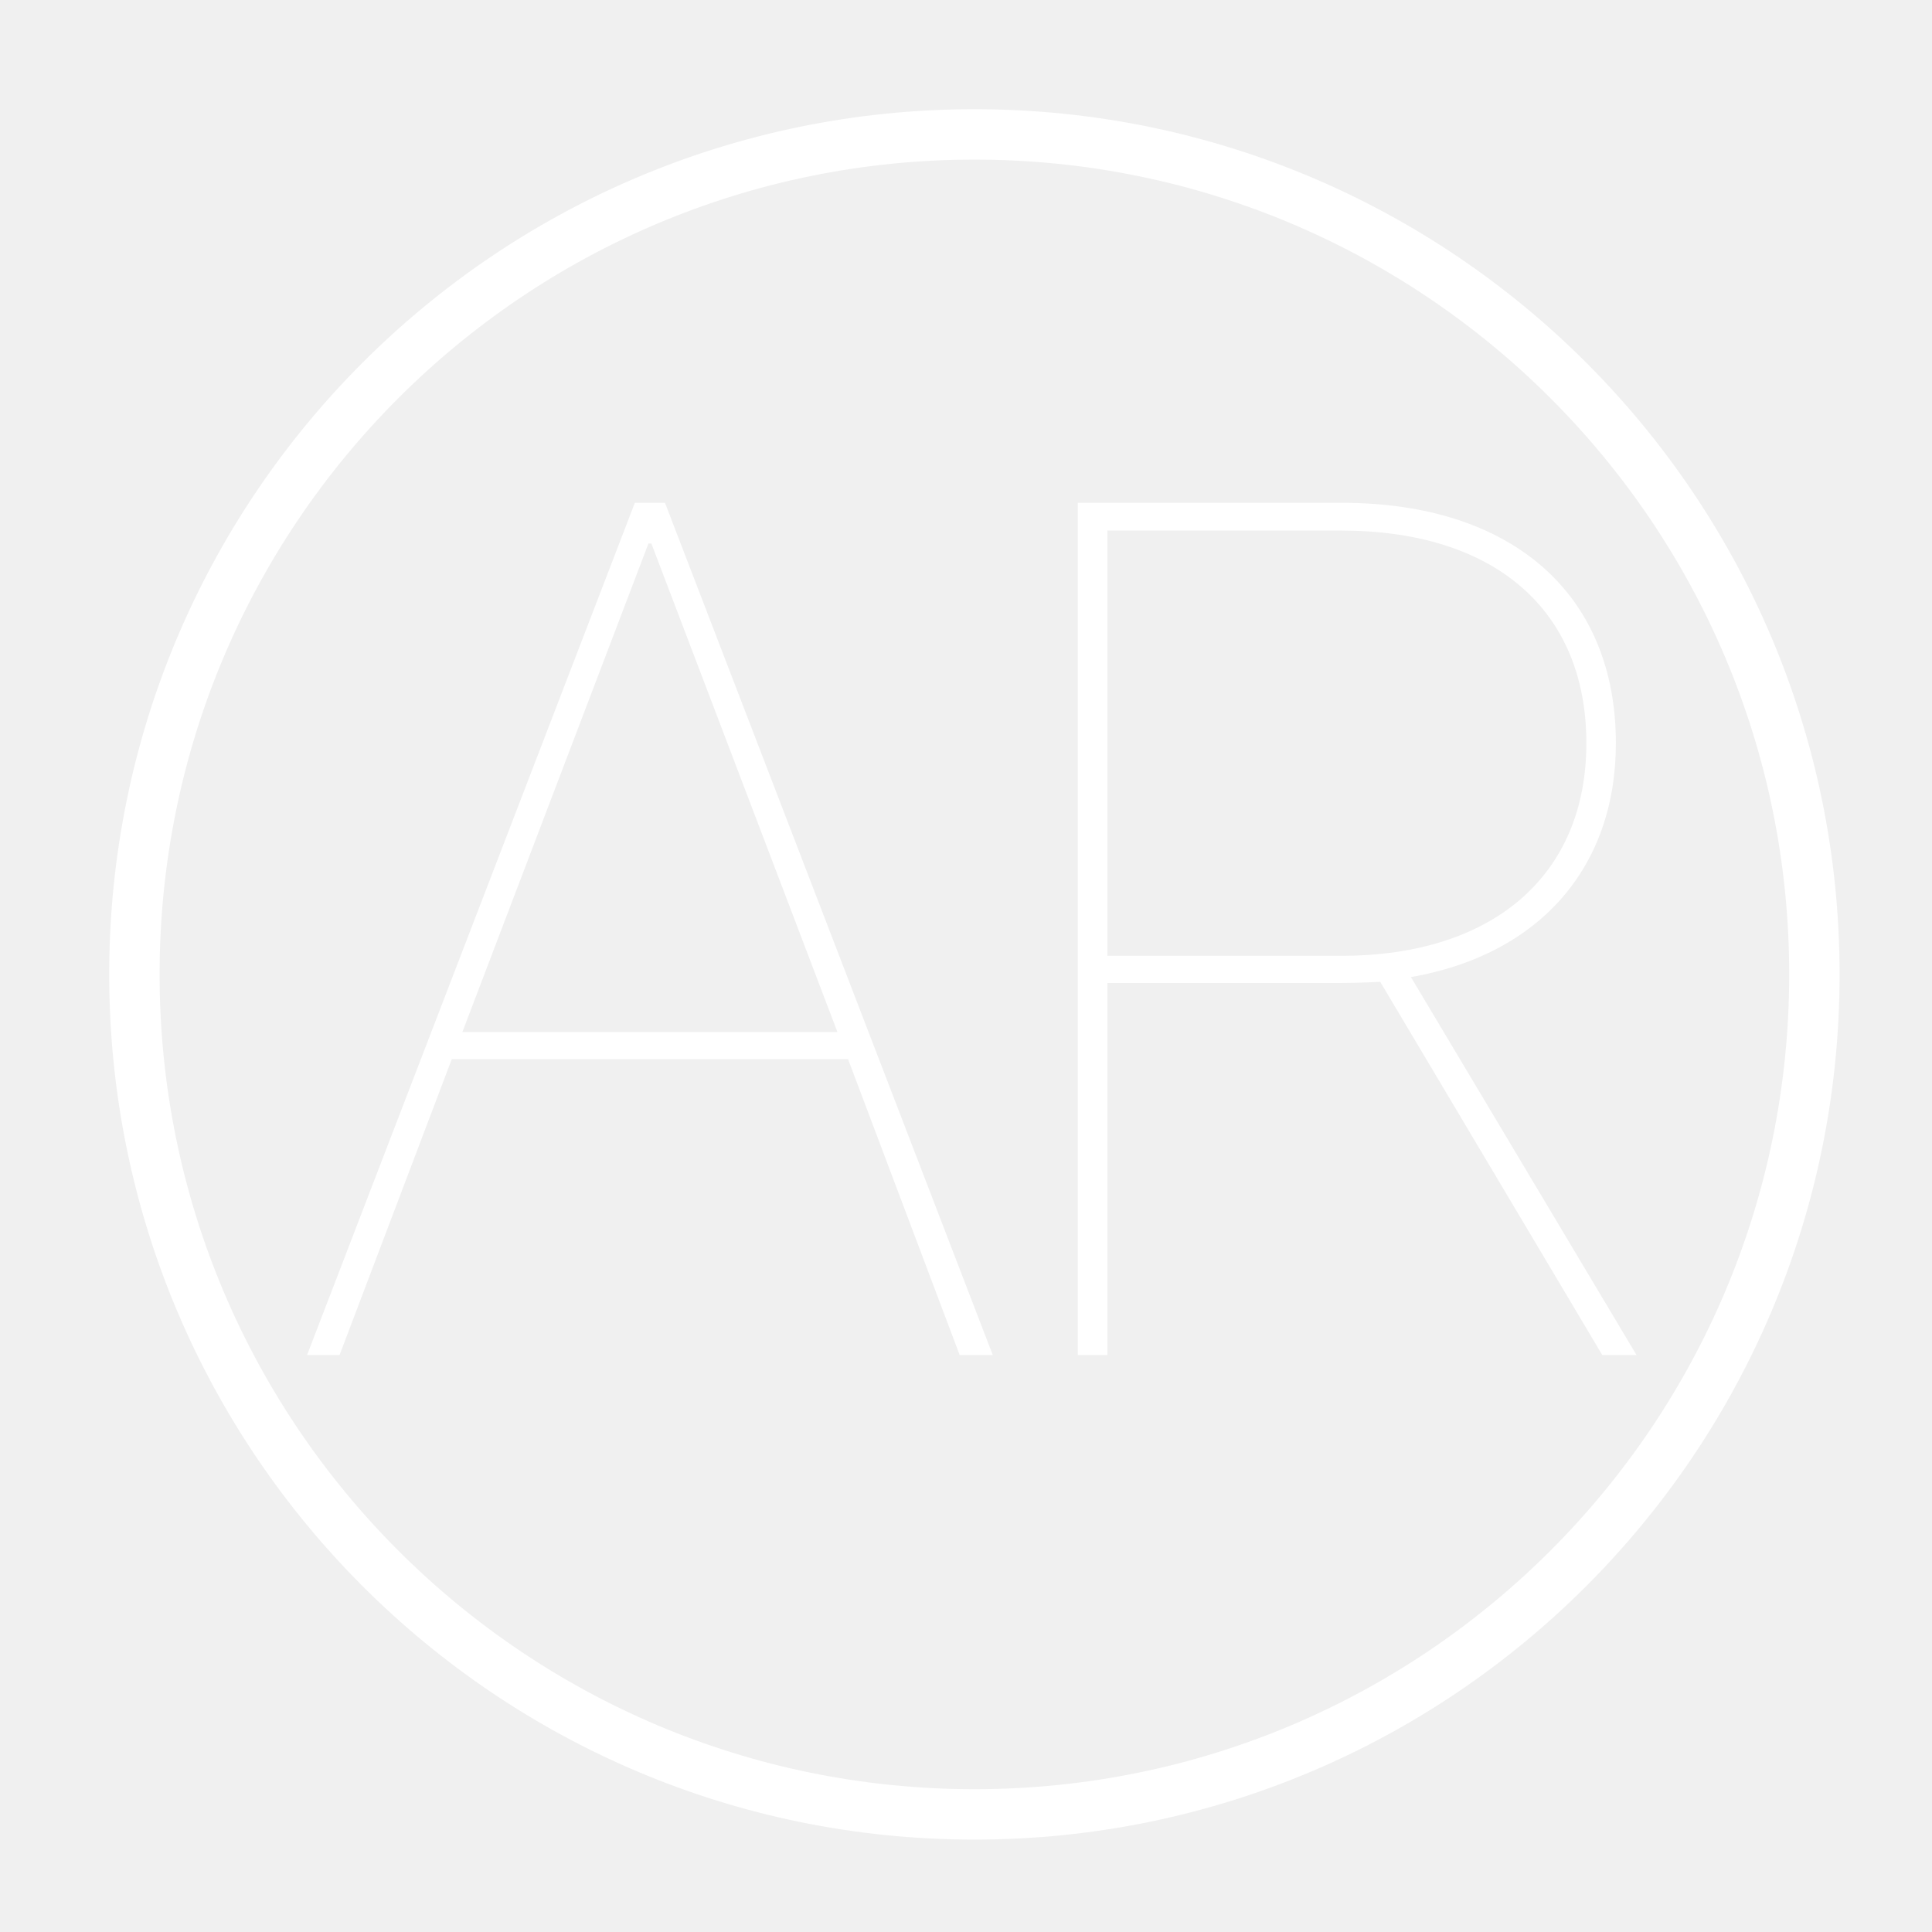
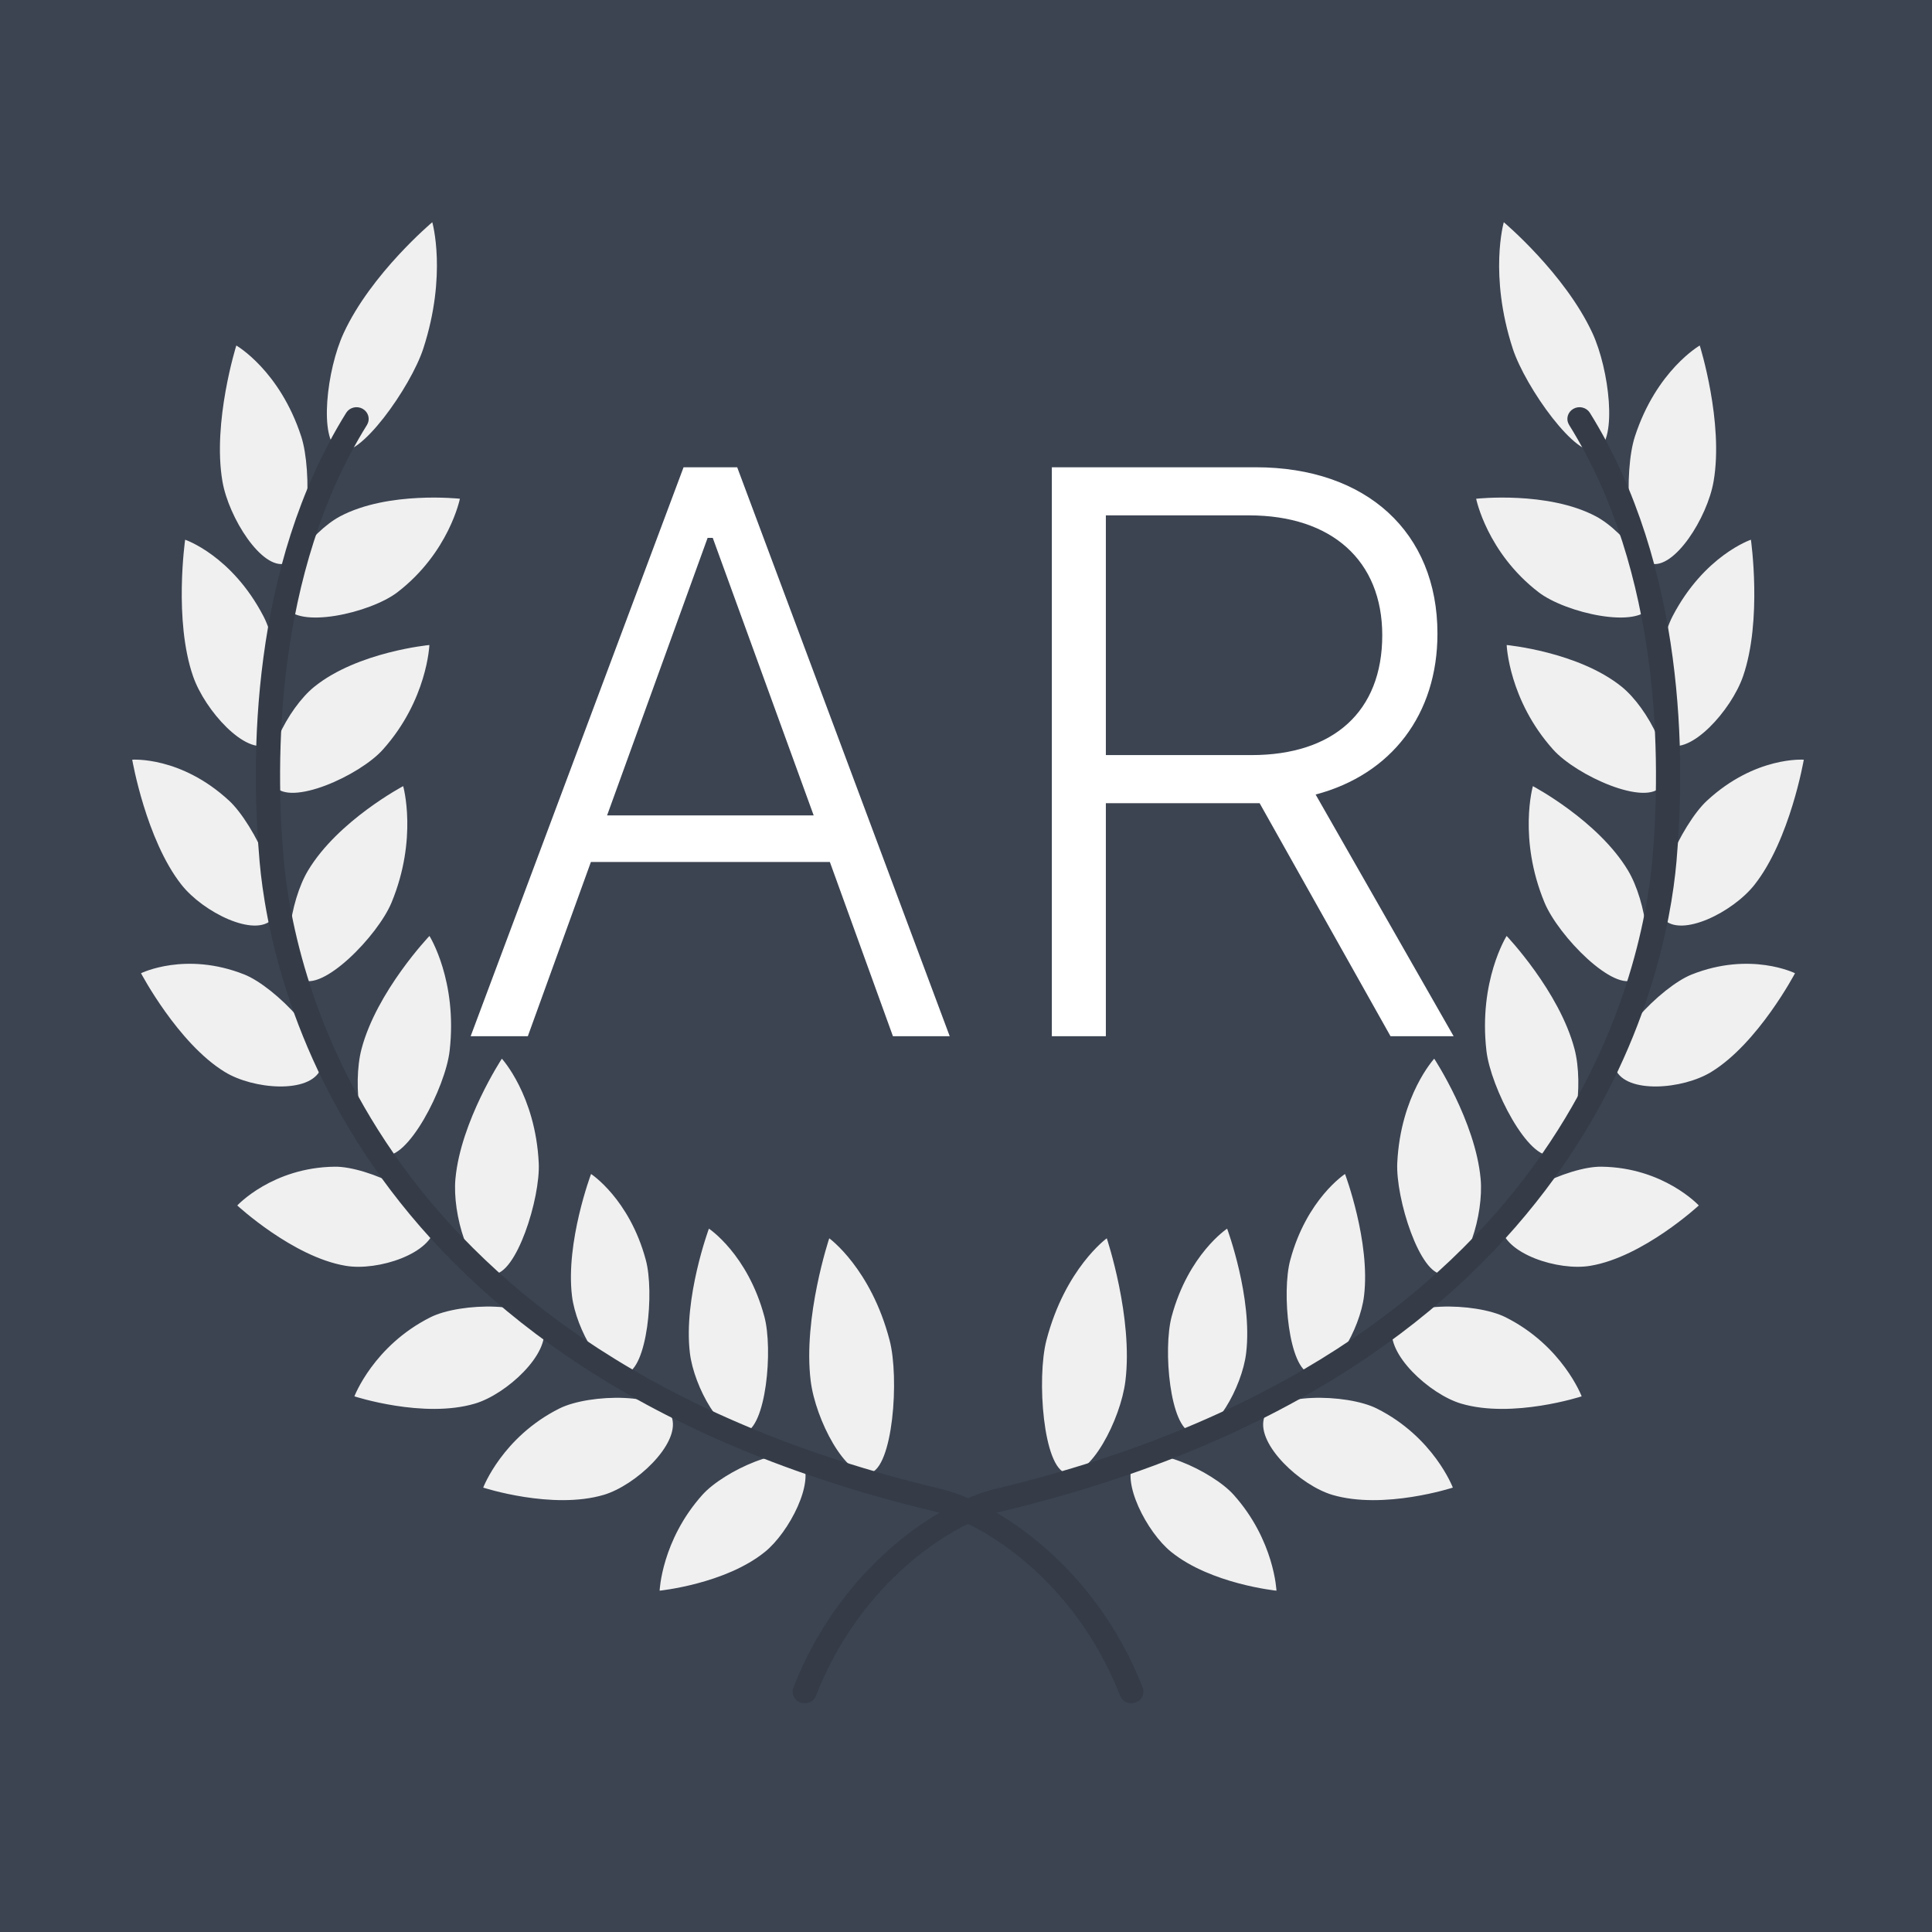
- <svg xmlns="http://www.w3.org/2000/svg" version="1.1" id="Layer_1" viewBox="0 0 115 115">
+ <svg xmlns="http://www.w3.org/2000/svg" version="1.1" id="Layer_1" viewBox="0 0 512 512">
  <style type="text/css">

	.st0{fill:#FFFFFF;}
- 	.st1{fill:none;stroke:#FFFFFF;stroke-width:3;stroke-miterlimit:10;}
+ 	.st1{fill:#353C48;stroke:#353C48;stroke-width:2;stroke-miterlimit:10;}
+ 	.st2{fill:#3C4452;}

</style>
+   <path class="st2" d="M0,0v512h512V0H0z M461.925,179.229c-3.167,9.111-13.988,20.981-19.889,18.019  c-5.9-2.988-3.166-25.54,1.221-33.952  c8.405-16.111,20.753-20.263,20.753-20.263S467.062,164.357,461.925,179.229z   M409.305,239.166c-7.019-16.951-3.077-30.83-3.077-30.83  s17.269,9.124,25.204,22.336c4.857,8.087,7.438,24.892,1.945,28.745  C427.884,263.269,412.968,248.035,409.305,239.166z M411.403,306.084  c-6.269,1.755-16.365-17.892-17.484-27.606  c-2.137-18.565,5.354-30.442,5.354-30.442s13.975,14.675,17.993,29.972  C419.732,287.392,417.646,304.304,411.403,306.084z M411.606,198.646  C399.845,185.523,399.285,170.938,399.285,170.938s18.984,1.787,30.468,11.044  c7.032,5.671,14.585,20.428,10.63,26.202  C436.391,213.962,417.774,205.532,411.606,198.646z M433.263,115.686  c5.696-17.542,17.191-24.123,17.191-24.123s6.384,20.339,3.663,36.019  c-1.653,9.607-10.428,23.48-16.684,21.757  C431.151,147.61,430.262,124.88,433.263,115.686z M398.521,58.89  c0,0,16.176,13.594,23.5,29.399c4.463,9.684,6.612,28.128,1.348,30.989  c-5.29,2.855-19.15-16.677-22.482-26.914  C394.529,72.788,398.521,58.89,398.521,58.89z M422.911,136.827  c7.833,4.146,17.6,17.147,14.599,23.626c-2.988,6.485-22.66,1.983-29.794-3.529  c-13.67-10.529-16.519-24.752-16.519-24.752S410.145,130.068,422.911,136.827z   M370.292,308.17c0.865-17.917,9.792-27.607,9.792-27.607  s10.91,16.595,12.296,31.829c0.878,9.333-3.7,24.847-9.88,25.267  C376.294,338.078,369.834,317.528,370.292,308.17z M341.936,333.907  c4.349-16.188,14.509-22.787,14.509-22.787s6.777,18.006,5.036,32.324  c-1.056,8.761-8.381,21.795-14.166,20.6  C341.528,362.836,339.621,342.363,341.936,333.907z M310.501,348.887  c4.451-16.531,14.7-23.283,14.7-23.283s6.815,18.375,5.035,32.998  c-1.068,8.952-8.494,22.291-14.318,21.083  C310.043,378.464,308.174,357.571,310.501,348.887z M187.867,325.604  c0,0,10.262,6.752,14.693,23.283c2.346,8.685,0.471,29.577-5.379,30.798  c-5.843,1.208-13.256-12.131-14.35-21.083  C181.064,343.979,187.867,325.604,187.867,325.604z M156.637,311.12  c0,0,10.16,6.6,14.509,22.787c2.295,8.456,0.407,28.929-5.392,30.137  c-5.792,1.195-13.104-11.839-14.172-20.6  C149.859,329.126,156.637,311.12,156.637,311.12z M142.77,308.17  c0.471,9.358-5.996,29.908-12.176,29.488c-6.18-0.42-10.771-15.934-9.899-25.267  c1.399-15.234,12.303-31.829,12.303-31.829S141.892,290.253,142.77,308.17z   M91.066,88.289c7.299-15.806,23.493-29.399,23.493-29.399  s3.986,13.898-2.378,33.475c-3.325,10.236-17.18,29.769-22.463,26.914  C84.447,116.417,86.583,97.973,91.066,88.289z M90.15,136.827  c12.78-6.759,31.727-4.654,31.727-4.654s-2.854,14.223-16.518,24.752  c-7.134,5.512-26.799,10.014-29.8,3.529  C72.558,153.974,82.33,140.972,90.15,136.827z M81.65,230.671  c7.941-13.212,25.197-22.336,25.197-22.336s3.929,13.879-3.077,30.83  c-3.663,8.87-18.566,24.103-24.059,20.25  C74.217,255.563,76.786,238.759,81.65,230.671z M72.71,208.183  c-3.98-5.773,3.567-20.53,10.605-26.202  c11.496-9.257,30.474-11.044,30.474-11.044s-0.553,14.585-12.322,27.708  C95.326,205.532,76.671,213.962,72.71,208.183z M95.803,278.007  c4.024-15.297,18.006-29.972,18.006-29.972s7.483,11.877,5.347,30.442  c-1.113,9.715-11.215,29.361-17.478,27.606  C95.415,304.304,93.342,287.392,95.803,278.007z M62.626,91.563  c0,0,11.489,6.581,17.205,24.123c2.995,9.194,2.104,31.924-4.184,33.653  c-6.269,1.723-15.037-12.15-16.696-21.757  C56.243,111.903,62.626,91.563,62.626,91.563z M49.065,143.032  c0,0,12.347,4.151,20.746,20.263c4.4,8.412,7.127,30.964,1.233,33.952  c-5.9,2.963-16.722-8.908-19.875-18.019  C46.006,164.357,49.065,143.032,49.065,143.032z M60.693,212.169  c6.708,6.167,16.149,26.233,11.54,31.352c-4.616,5.105-18.407-1.768-24.154-9.073  c-9.384-11.921-13.04-33.119-13.04-33.119S47.889,200.343,60.693,212.169z   M37.372,257.916c0,0,11.807-5.85,27.384,0.337  c8.145,3.242,23.035,18.495,20.212,25.095c-2.823,6.574-17.834,5.392-25.426,0.712  C47.145,276.456,37.372,257.916,37.372,257.916z M62.881,319.461  c0,0,9.314-10.07,25.82-10.274c8.641-0.127,27.225,8.456,26.564,15.743  c-0.655,7.273-15.132,11.979-23.671,10.516  C77.644,333.118,62.881,319.461,62.881,319.461z M93.921,370.046  c0,0,5.08-13.402,20.18-20.969c7.916-3.955,27.976-4.349,29.896,2.645  c1.908,6.994-9.759,17.765-18.126,20.244  C112.238,376.01,93.921,370.046,93.921,370.046z M160,396.152  c-13.632,4.031-31.943-1.92-31.943-1.92s5.08-13.403,20.193-20.969  c7.903-3.955,27.95-4.362,29.876,2.632C180.041,382.89,168.367,393.673,160,396.152z   M202.707,411.271c-10.529,8.52-27.899,10.274-27.899,10.274  s0.528-13.326,11.33-25.394c5.64-6.308,22.705-14.128,26.341-8.889  C216.109,392.528,209.16,406.058,202.707,411.271z M230.434,390.43  c-6.23,1.284-14.305-14.152-15.59-24.453  c-2.092-16.836,4.915-37.817,4.915-37.817s11.031,7.96,15.997,27.034  C238.369,365.163,236.665,389.133,230.434,390.43z M298.243,365.977  c-1.284,10.301-9.359,25.737-15.59,24.453c-6.231-1.297-7.936-25.267-5.341-35.236  c4.972-19.074,15.996-27.034,15.996-27.034S300.328,349.141,298.243,365.977z   M310.374,411.271c-6.46-5.214-13.402-18.743-9.778-24.008  c3.649-5.239,20.714,2.581,26.348,8.889  c10.796,12.067,11.33,25.394,11.33,25.394S320.903,419.791,310.374,411.271z   M353.074,396.152c-8.367-2.479-20.04-13.263-18.12-20.257  s21.974-6.587,29.896-2.632c15.106,7.565,20.168,20.969,20.168,20.969  S366.706,400.184,353.074,396.152z M387.205,371.966  c-8.342-2.479-20.016-13.25-18.134-20.244c1.933-6.993,21.974-6.6,29.908-2.645  c15.106,7.566,20.181,20.969,20.181,20.969S400.849,376.01,387.205,371.966z   M421.475,335.445c-8.507,1.463-23.004-3.242-23.665-10.516  c-0.661-7.287,17.917-15.87,26.577-15.743  c16.505,0.204,25.813,10.274,25.813,10.274S435.437,333.118,421.475,335.445z   M453.531,284.06c-7.591,4.68-22.608,5.862-25.419-0.712  c-2.811-6.6,12.067-21.853,20.206-25.095  c15.59-6.187,27.378-0.337,27.378-0.337S465.942,276.456,453.531,284.06z   M464.977,234.448c-5.735,7.305-19.507,14.178-24.136,9.073  c-4.603-5.118,4.832-25.184,11.547-31.352c12.805-11.826,25.636-10.84,25.636-10.84  S474.386,222.527,464.977,234.448z" />
+   <g id="Layer_2">
+     <path class="st1" d="M299.819,450.412c-0.89,0-1.742-0.521-2.06-1.374   c-11.826-30.366-36.241-46.185-49.758-49.414   C93.507,362.684,72.545,259.162,69.798,228.319   c-2.372-26.716-2.569-77.606,22.787-118.374c0.61-1.004,1.978-1.329,3.026-0.744   c1.056,0.598,1.412,1.876,0.795,2.88   c-24.72,39.757-24.504,89.674-22.189,115.882   c2.689,30.156,23.226,131.338,174.884,167.579   c14.414,3.446,40.393,20.155,52.804,52.047c0.407,1.094-0.165,2.289-1.31,2.695   C300.354,450.374,300.074,450.412,299.819,450.412z" />
+     <path class="st1" d="M213.261,450.412c-0.254,0-0.515-0.038-0.77-0.128   c-1.144-0.406-1.748-1.602-1.316-2.695c12.404-31.892,38.39-48.601,52.797-52.047   c151.665-36.241,172.188-137.423,174.897-167.579   c2.302-26.208,2.53-76.125-22.189-115.882c-0.636-1.004-0.268-2.283,0.788-2.88   c1.043-0.585,2.403-0.26,3.026,0.744   c25.356,40.768,25.152,91.658,22.787,118.374   c-2.746,30.843-23.728,134.365-178.203,171.305   c-13.53,3.229-37.926,19.048-49.745,49.414   C215.01,449.891,214.151,450.412,213.261,450.412z" />
+   </g>
  <g>
-     <path class="st0" d="M50.48,63.046H26.891l-6.68,17.613h-1.934l19.512-50.73h1.793   L59.094,80.659H57.125L50.48,63.046z M27.523,61.429h22.324L38.773,32.354h-0.176   L27.523,61.429z" />
-     <path class="st0" d="M65.914,80.659H64.156V29.929h15.715c10.125,0,16.312,5.414,16.312,14.309   c0,7.383-4.535,12.586-12.199,13.922l13.43,22.5H95.375l-13.219-22.219   c-0.598,0.035-1.617,0.07-2.32,0.07h-13.922V80.659z M65.914,56.894h13.922   c9.07,0,14.59-4.816,14.59-12.656c0-7.98-5.52-12.656-14.59-12.656h-13.922V56.894   z" />
+     <path class="st0" d="M219.919,228.427h-63.322l-16.719,46.186h-15.151l56.426-150.782h14.211   l56.321,150.782h-15.047L219.919,228.427z M160.881,216.097h54.754l-26.75-73.562h-1.358   L160.881,216.097z" />
+     <path class="st0" d="M293.063,274.612h-14.315V123.83h54.022   c29.362,0,48.171,17.241,48.171,44.096c0,21.316-12.121,37.304-32.288,42.633   l36.572,64.054h-16.719l-34.691-61.755c-0.731,0-1.463,0-2.194,0h-38.558V274.612z    M293.063,200.109h38.558c21.839,0,34.691-11.599,34.691-31.766   c0-19.749-13.375-31.766-35.318-31.766h-37.931V200.109z" />
  </g>
-   <circle class="st1" cx="58" cy="58" r="50" />
+   <g>
+ </g>
+   <g>
+ </g>
+   <g>
+ </g>
+   <g>
+ </g>
+   <g>
+ </g>
+   <g>
+ </g>
+   <g>
+ </g>
+   <g>
+ </g>
+   <g>
+ </g>
+   <g>
+ </g>
+   <g>
+ </g>
+   <g>
+ </g>
+   <g>
+ </g>
+   <g>
+ </g>
+   <g>
+ </g>
</svg>
